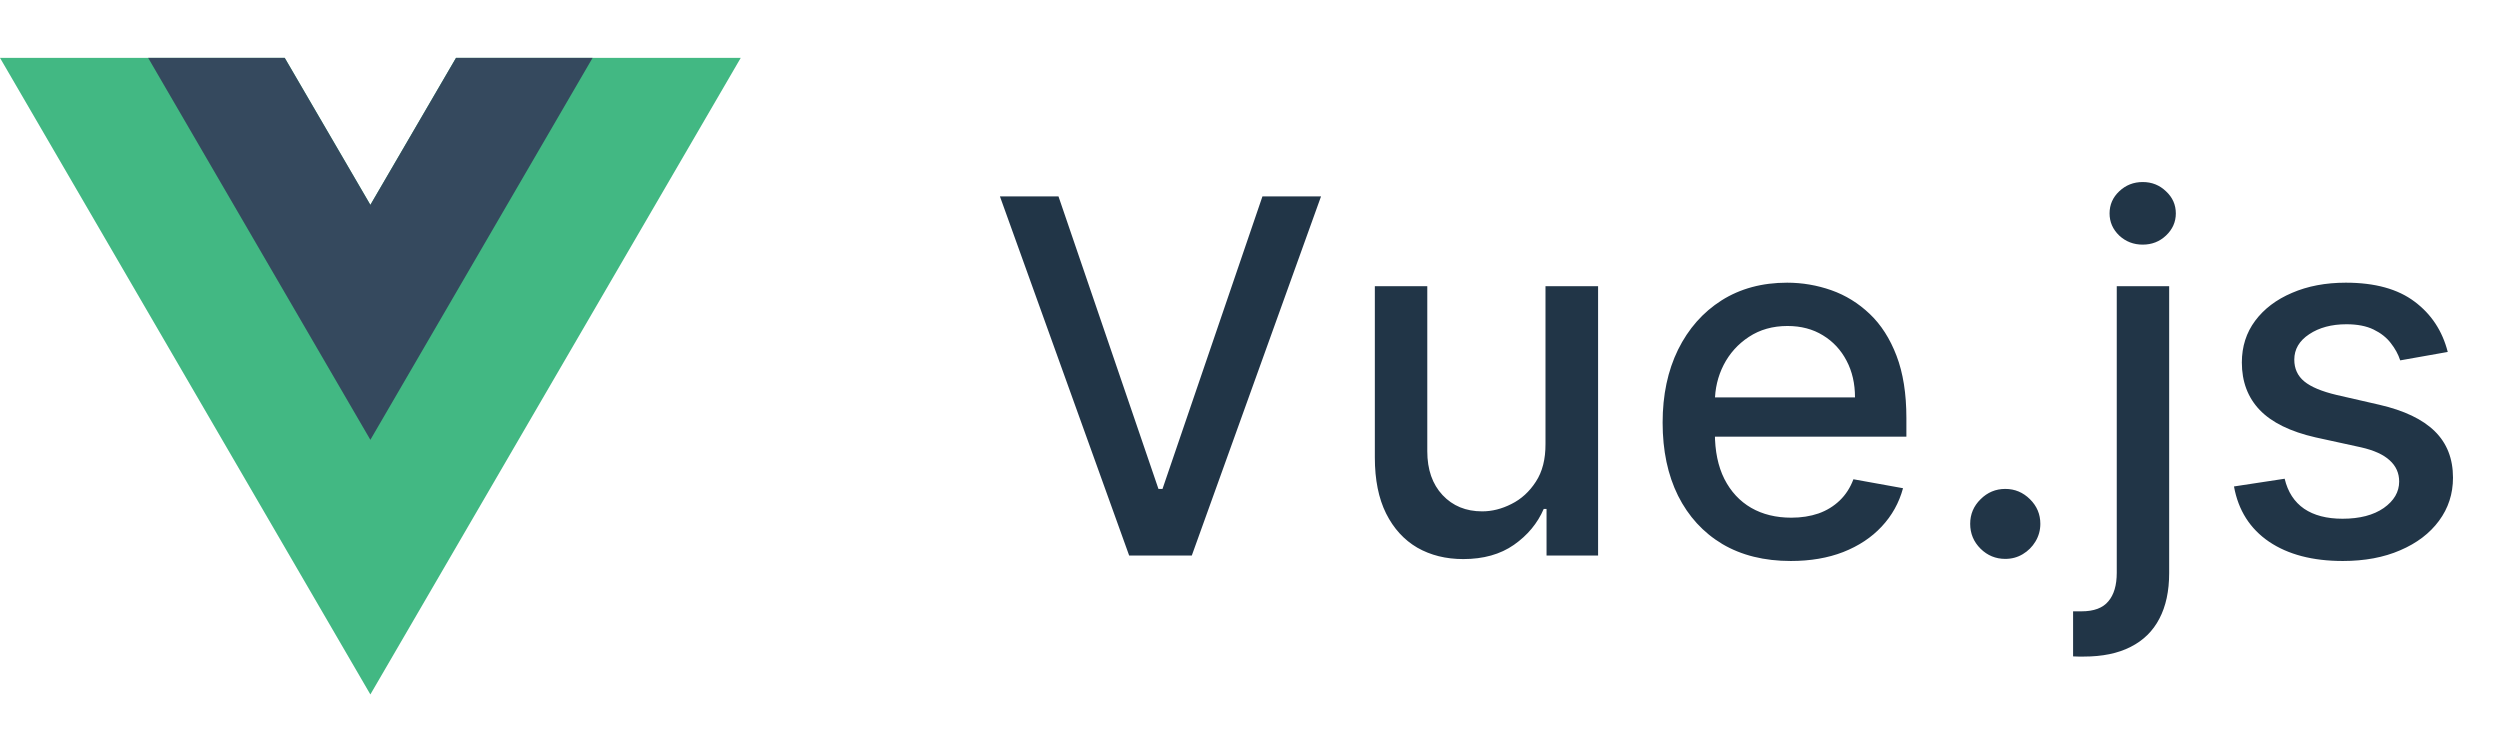
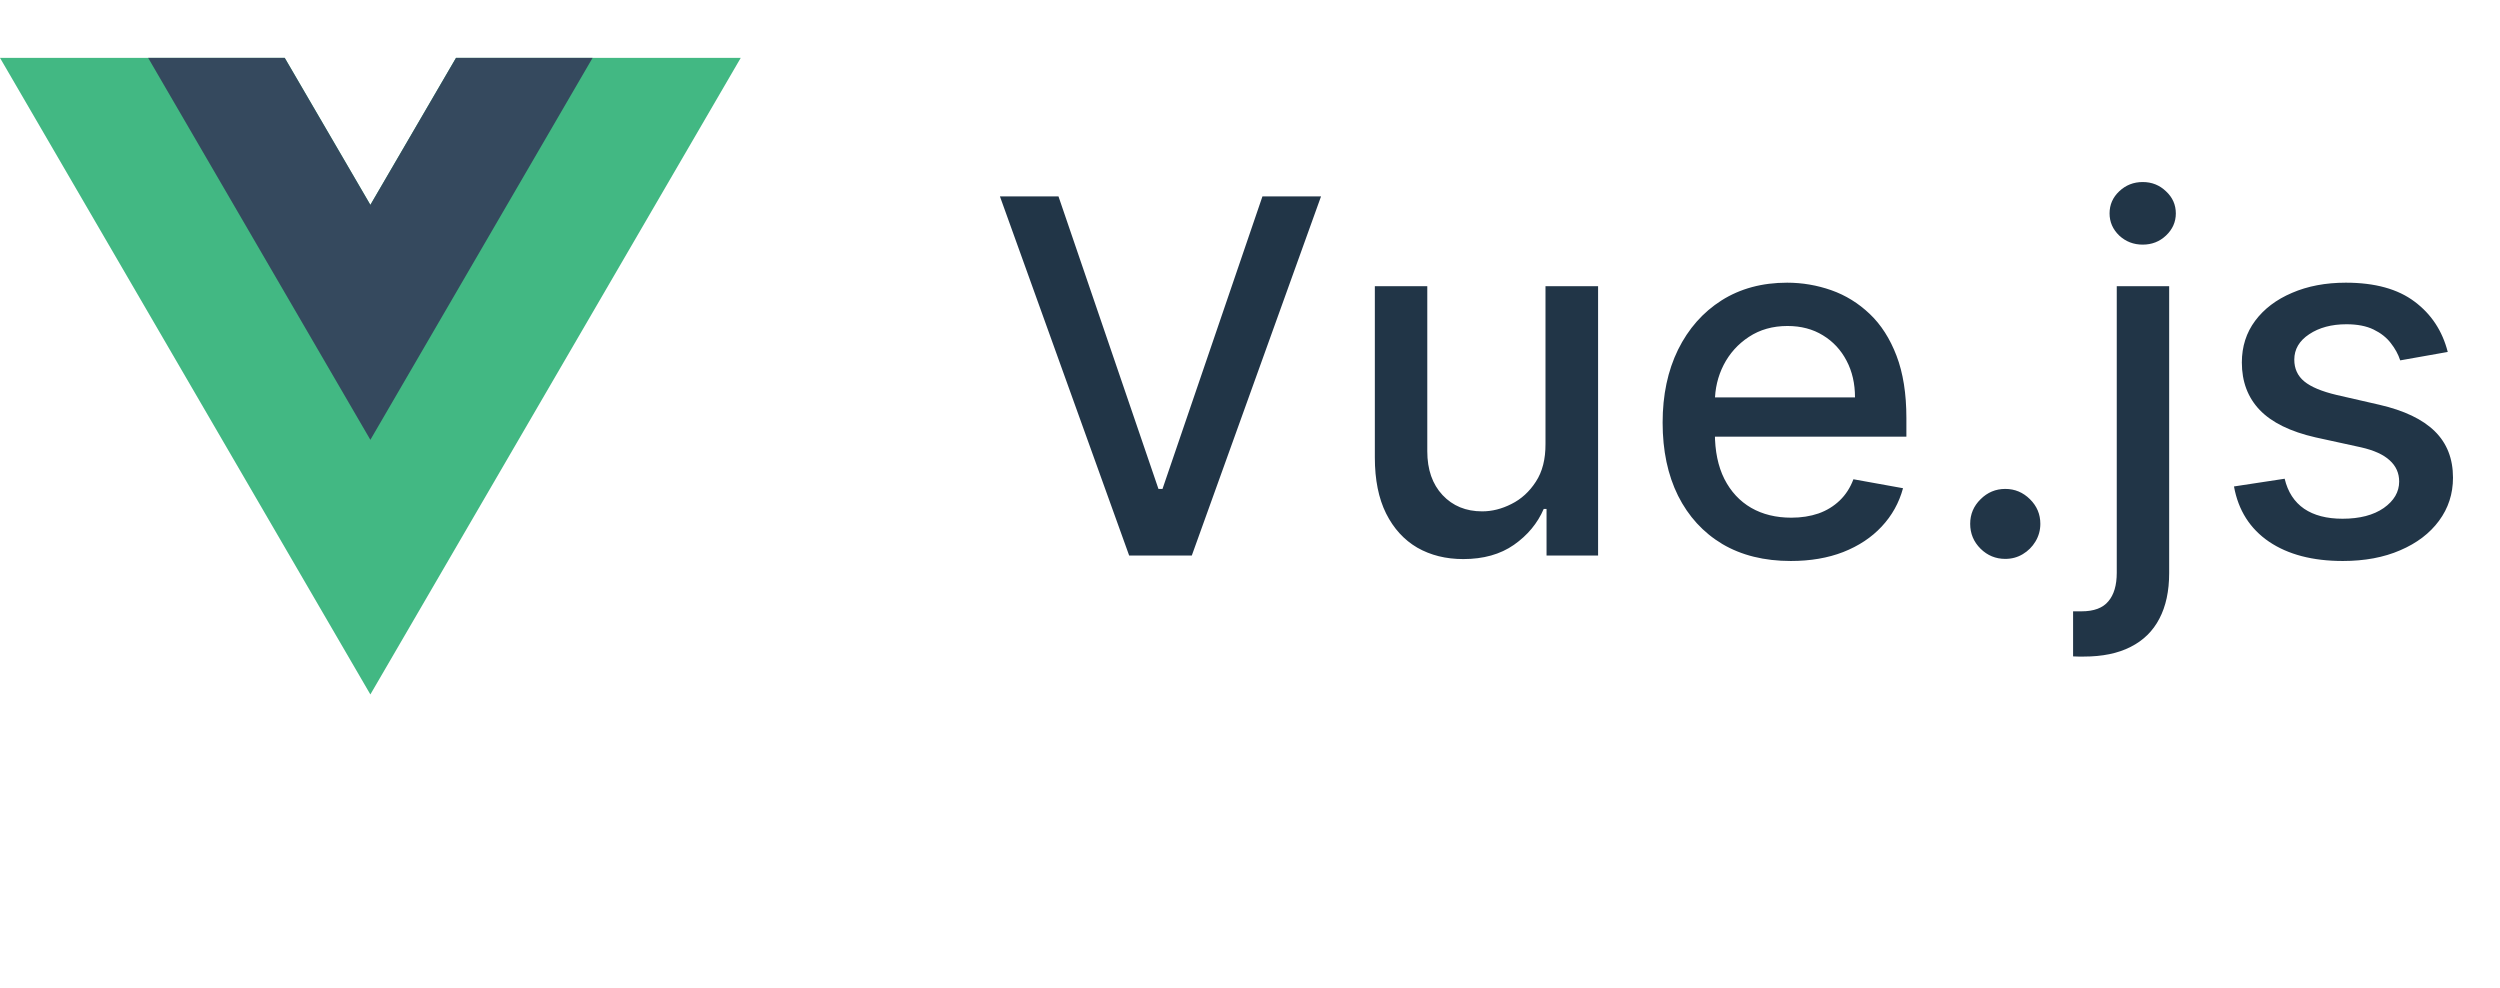
- <svg xmlns="http://www.w3.org/2000/svg" width="81" height="24" viewBox="0 0 81 24" fill="none">
+ <svg xmlns="http://www.w3.org/2000/svg" width="81" height="32" viewBox="0 0 81 32" fill="none">
  <path d="M14.775 1.875L12 6.638L9.225 1.875H0L12 22.5L24 1.875H14.775Z" fill="#42B883" />
  <path d="M14.775 1.875L12 6.638L9.225 1.875H4.8L12 14.25L19.2 1.875H14.775Z" fill="#35495E" />
  <path d="M34.295 6.364L37.534 15.841H37.665L40.903 6.364H42.801L38.614 18H36.585L32.398 6.364H34.295ZM50.074 14.381V9.273H51.778V18H50.108V16.489H50.017C49.816 16.954 49.494 17.343 49.051 17.653C48.611 17.96 48.064 18.114 47.409 18.114C46.848 18.114 46.352 17.991 45.92 17.744C45.492 17.494 45.155 17.125 44.909 16.636C44.666 16.148 44.545 15.544 44.545 14.824V9.273H46.244V14.619C46.244 15.214 46.409 15.688 46.738 16.04C47.068 16.392 47.496 16.568 48.022 16.568C48.341 16.568 48.657 16.489 48.971 16.329C49.289 16.171 49.553 15.93 49.761 15.608C49.973 15.286 50.077 14.877 50.074 14.381ZM58.022 18.176C57.162 18.176 56.422 17.992 55.801 17.625C55.183 17.254 54.706 16.733 54.369 16.062C54.035 15.388 53.869 14.598 53.869 13.693C53.869 12.799 54.035 12.011 54.369 11.329C54.706 10.648 55.176 10.116 55.778 9.733C56.384 9.35 57.092 9.159 57.903 9.159C58.395 9.159 58.873 9.241 59.335 9.403C59.797 9.566 60.212 9.822 60.579 10.171C60.946 10.519 61.236 10.972 61.448 11.528C61.66 12.081 61.767 12.754 61.767 13.546V14.148H54.829V12.875H60.102C60.102 12.428 60.011 12.032 59.829 11.688C59.647 11.339 59.392 11.064 59.062 10.864C58.736 10.663 58.354 10.562 57.914 10.562C57.437 10.562 57.02 10.68 56.664 10.915C56.312 11.146 56.039 11.449 55.846 11.824C55.657 12.195 55.562 12.598 55.562 13.034V14.028C55.562 14.612 55.664 15.108 55.869 15.517C56.077 15.926 56.367 16.239 56.738 16.454C57.109 16.667 57.543 16.773 58.039 16.773C58.361 16.773 58.655 16.727 58.92 16.636C59.185 16.542 59.414 16.401 59.607 16.216C59.801 16.03 59.948 15.801 60.051 15.528L61.658 15.818C61.53 16.292 61.299 16.706 60.965 17.062C60.636 17.415 60.221 17.689 59.721 17.886C59.225 18.079 58.658 18.176 58.022 18.176ZM64.971 18.108C64.66 18.108 64.393 17.998 64.17 17.778C63.946 17.555 63.834 17.286 63.834 16.972C63.834 16.661 63.946 16.396 64.17 16.176C64.393 15.953 64.66 15.841 64.971 15.841C65.281 15.841 65.548 15.953 65.772 16.176C65.995 16.396 66.107 16.661 66.107 16.972C66.107 17.18 66.054 17.371 65.948 17.546C65.846 17.716 65.709 17.852 65.539 17.954C65.368 18.057 65.179 18.108 64.971 18.108ZM68.583 9.273H70.281V18.568C70.281 19.151 70.175 19.644 69.963 20.046C69.755 20.447 69.444 20.752 69.031 20.96C68.622 21.169 68.117 21.273 67.514 21.273C67.454 21.273 67.397 21.273 67.344 21.273C67.287 21.273 67.228 21.271 67.168 21.267V19.807C67.221 19.807 67.268 19.807 67.31 19.807C67.348 19.807 67.391 19.807 67.441 19.807C67.842 19.807 68.132 19.699 68.31 19.483C68.492 19.271 68.583 18.962 68.583 18.557V9.273ZM69.424 7.926C69.128 7.926 68.874 7.828 68.662 7.631C68.454 7.43 68.35 7.191 68.35 6.915C68.35 6.634 68.454 6.396 68.662 6.199C68.874 5.998 69.128 5.898 69.424 5.898C69.719 5.898 69.971 5.998 70.179 6.199C70.391 6.396 70.497 6.634 70.497 6.915C70.497 7.191 70.391 7.43 70.179 7.631C69.971 7.828 69.719 7.926 69.424 7.926ZM79.307 11.403L77.767 11.676C77.703 11.479 77.6 11.292 77.46 11.114C77.324 10.936 77.138 10.79 76.903 10.676C76.669 10.562 76.375 10.506 76.023 10.506C75.542 10.506 75.14 10.614 74.818 10.829C74.496 11.042 74.335 11.316 74.335 11.653C74.335 11.945 74.443 12.18 74.659 12.358C74.875 12.536 75.224 12.682 75.704 12.796L77.091 13.114C77.894 13.299 78.492 13.585 78.886 13.972C79.28 14.358 79.477 14.86 79.477 15.477C79.477 16 79.326 16.466 79.023 16.875C78.724 17.28 78.305 17.599 77.767 17.829C77.233 18.061 76.614 18.176 75.909 18.176C74.932 18.176 74.135 17.968 73.517 17.551C72.9 17.131 72.521 16.534 72.381 15.761L74.023 15.511C74.125 15.939 74.335 16.263 74.653 16.483C74.972 16.699 75.386 16.807 75.898 16.807C76.454 16.807 76.9 16.691 77.233 16.46C77.566 16.225 77.733 15.939 77.733 15.602C77.733 15.329 77.631 15.1 77.426 14.915C77.225 14.729 76.917 14.589 76.5 14.494L75.023 14.171C74.208 13.985 73.606 13.689 73.216 13.284C72.829 12.879 72.636 12.366 72.636 11.744C72.636 11.229 72.78 10.778 73.068 10.392C73.356 10.006 73.754 9.705 74.261 9.489C74.769 9.269 75.35 9.159 76.006 9.159C76.949 9.159 77.691 9.364 78.233 9.773C78.775 10.178 79.133 10.722 79.307 11.403Z" fill="#213547" />
</svg>
